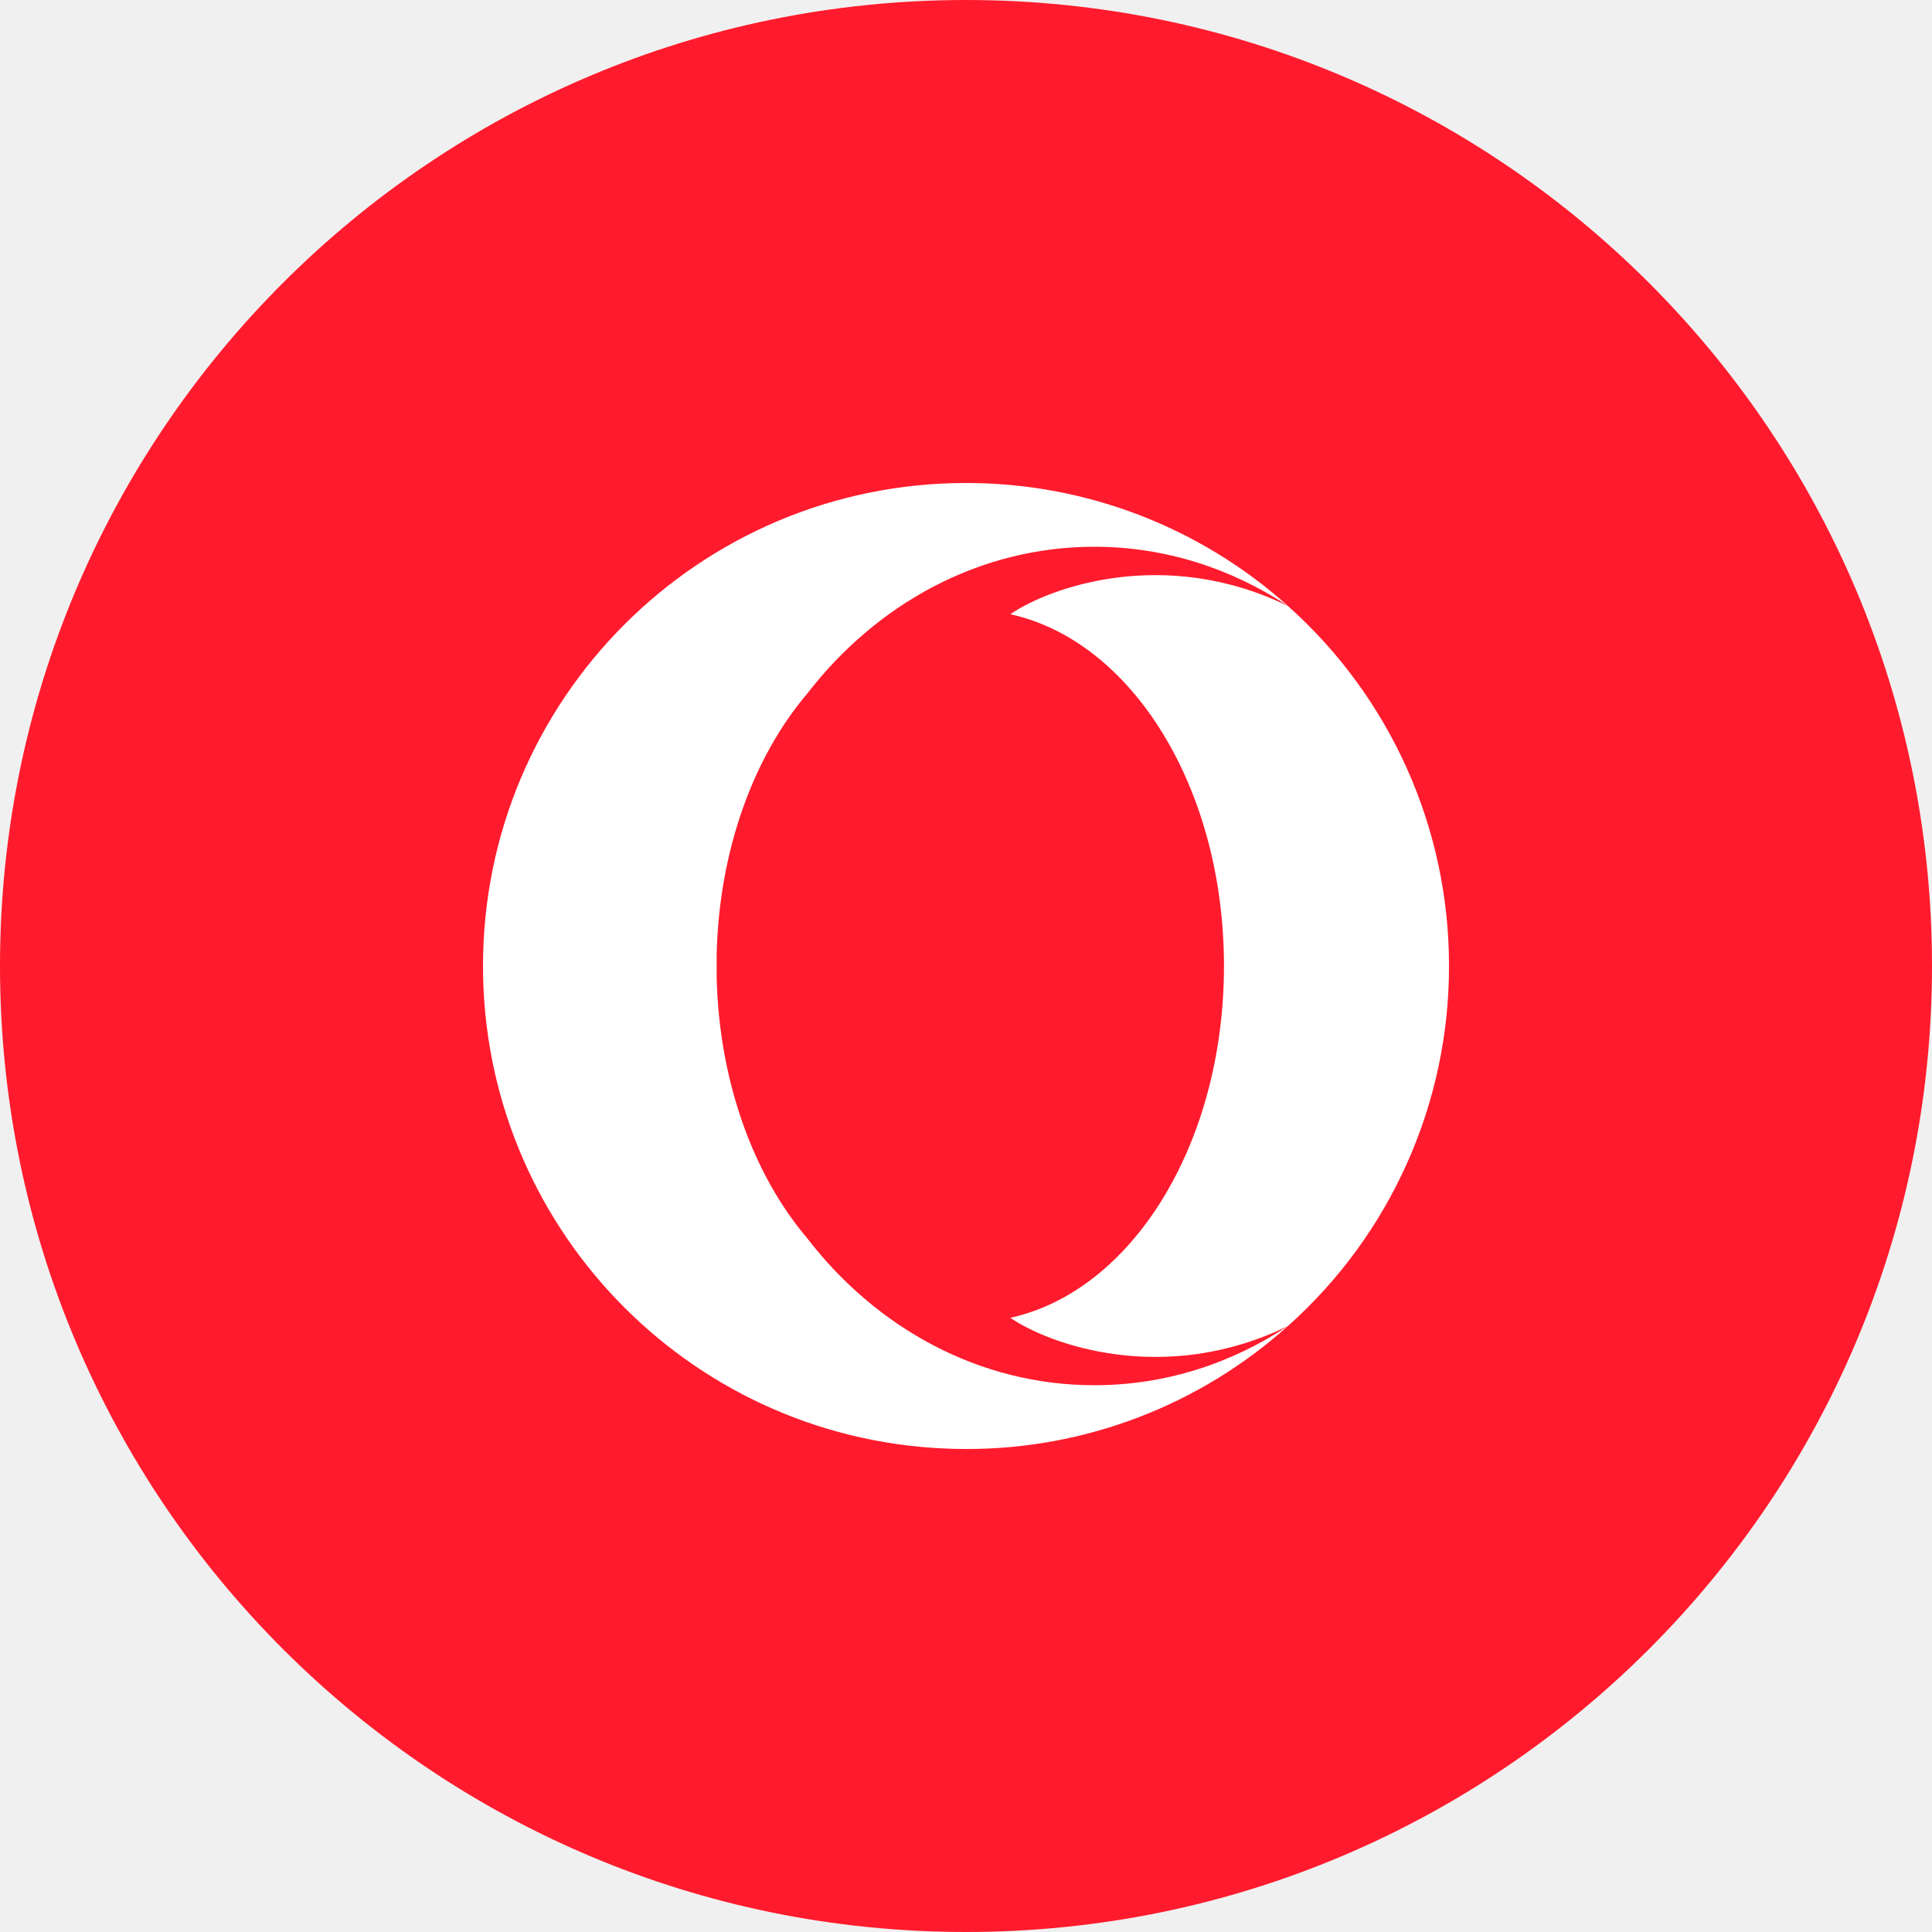
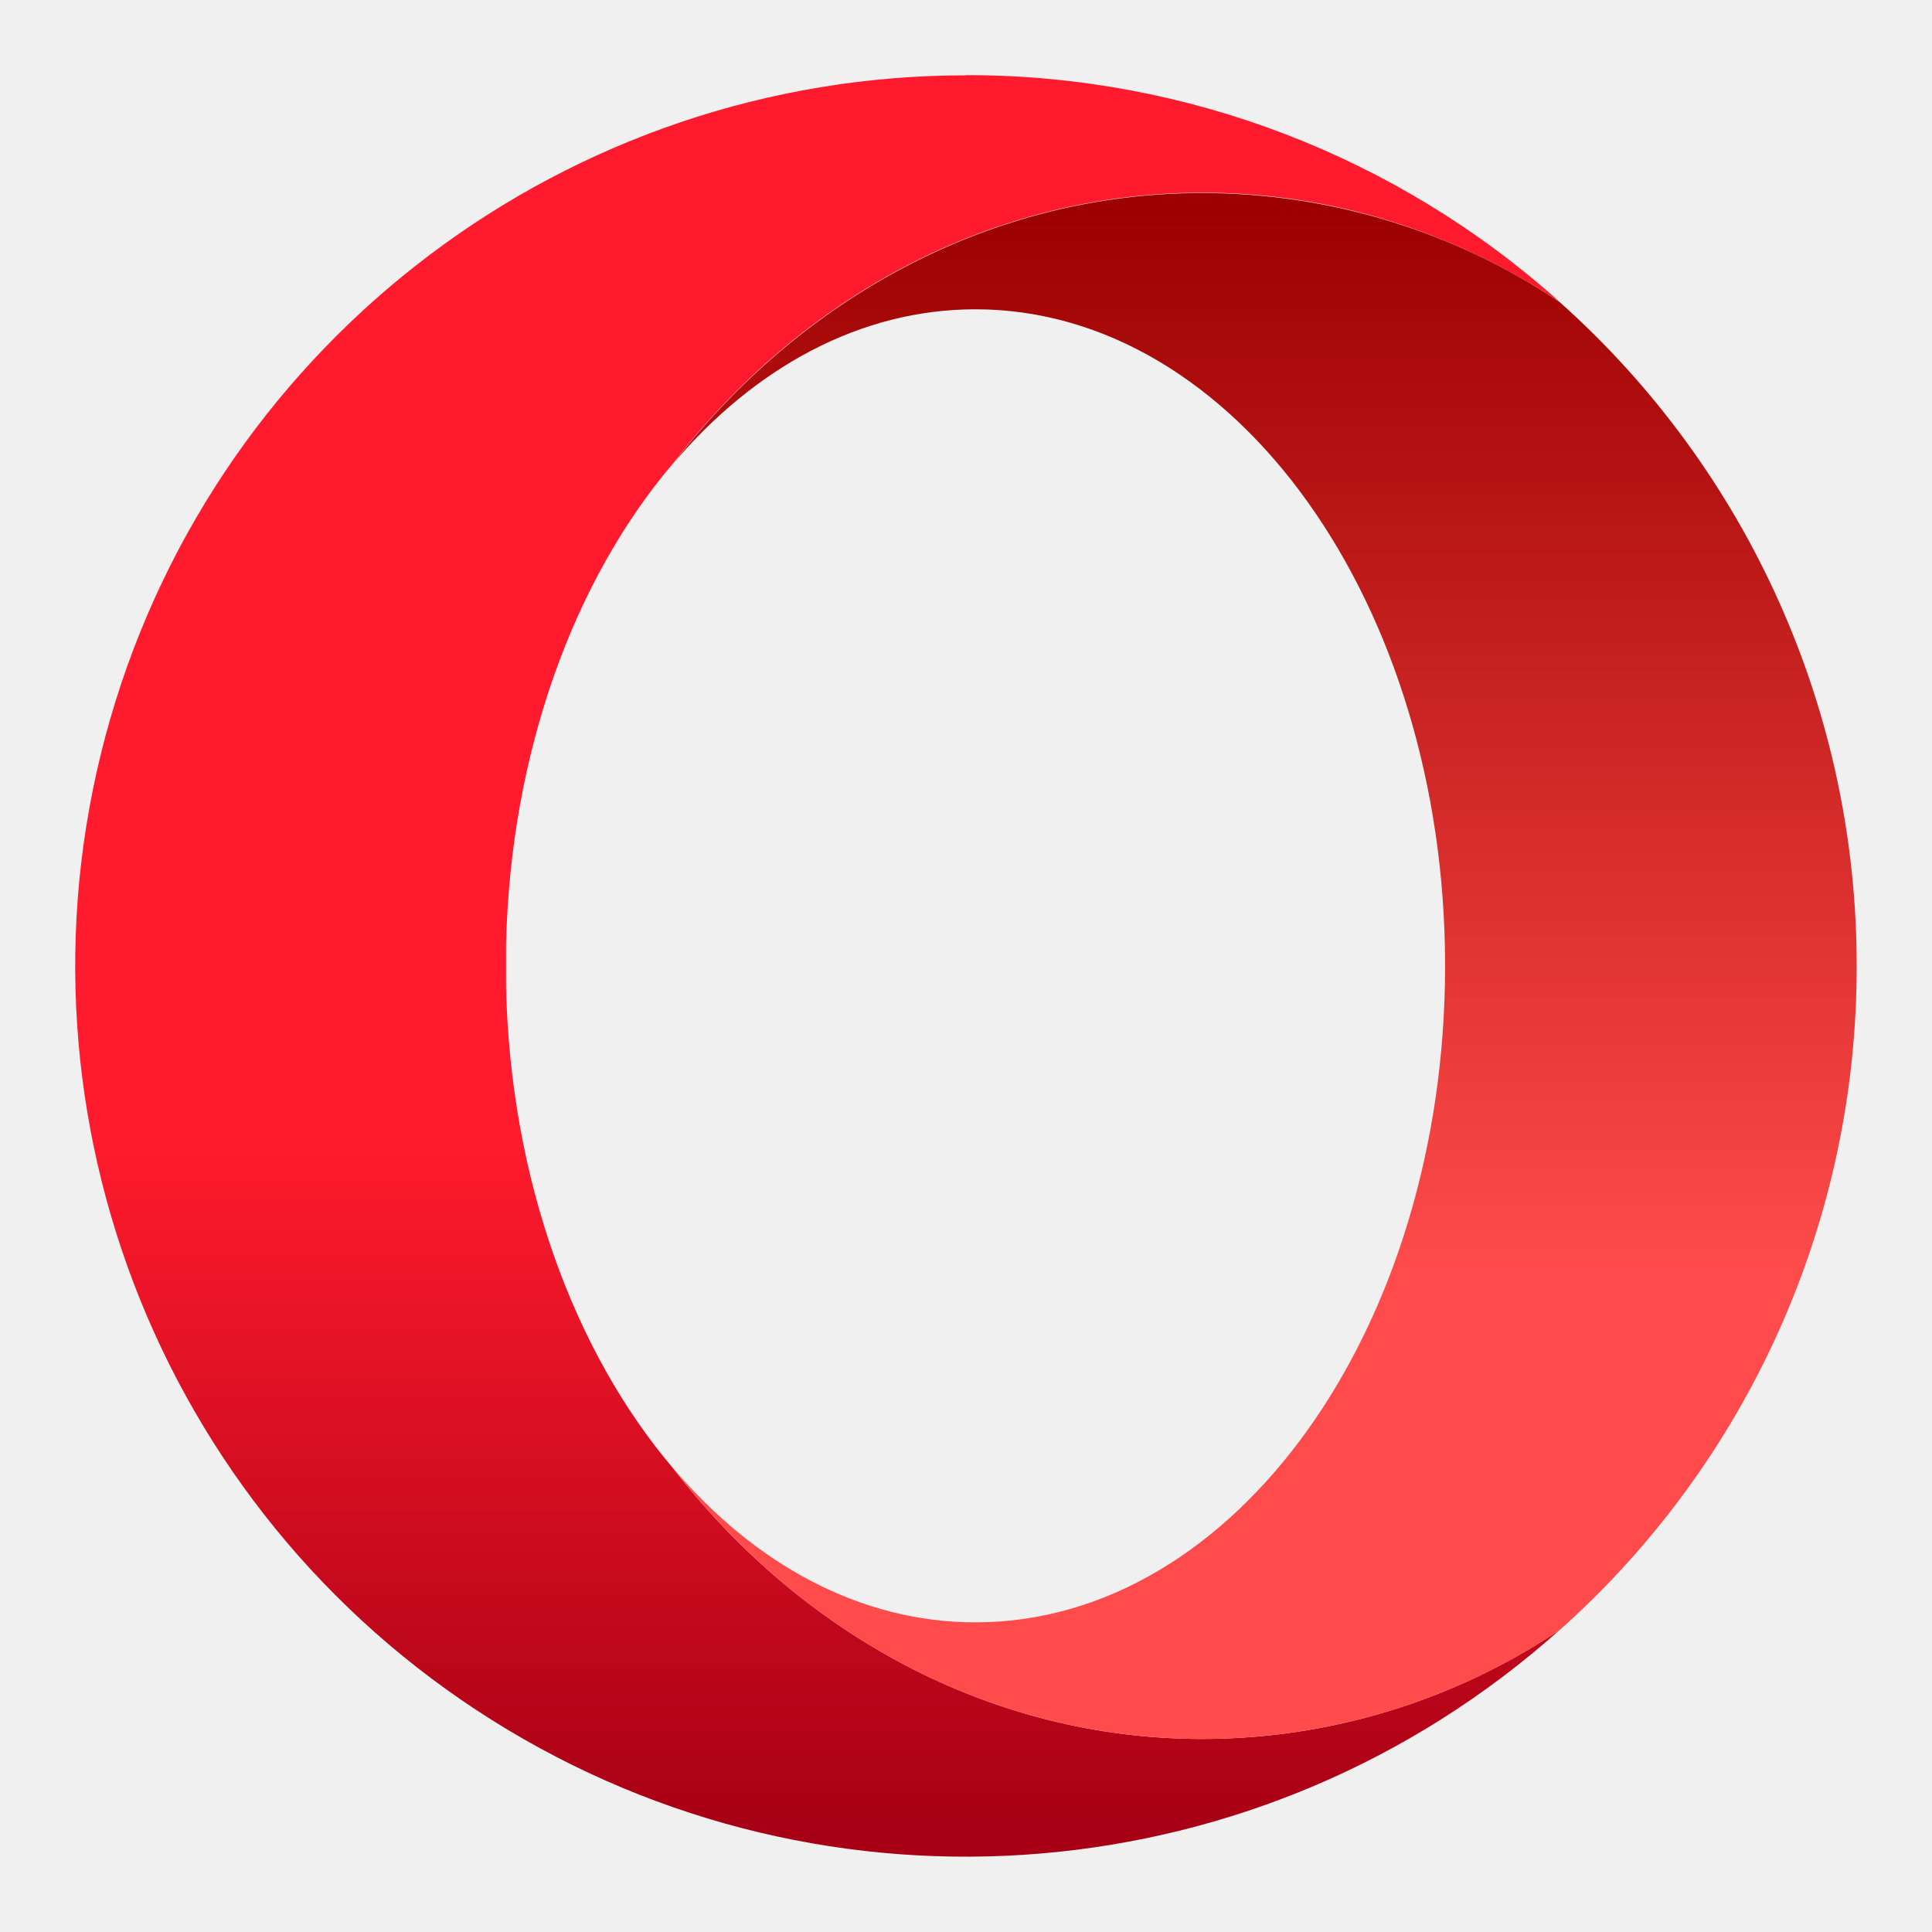
- <svg xmlns="http://www.w3.org/2000/svg" viewBox="0 0 1024 1024">
-   <circle cx="512" cy="512" r="512" style="fill:#ff1b2d" />
-   <path d="M427.75 367.74c-28.33 33.41-46.63 82.84-47.91 138.24v12c1.3 55.42 19.58 104.79 47.91 138.22 36.71 47.7 91.29 78 152.3 78 37.46 0 72.53-11.46 102.55-31.38A254.47 254.47 0 0 1 512 768c-4.1 0-8.17-.09-12.16-.3C364 761.37 256 649.3 256 512c0-141.42 114.62-256 256-256h1a255.25 255.25 0 0 1 169.66 65.17c-30-19.84-65.09-31.38-102.61-31.38-61 0-115.56 30.29-152.32 78zM768 512a255.2 255.2 0 0 1-85.38 190.83c-65.66 32-126.85 9.62-147.11-4.37C600 684.29 648.73 606.29 648.73 512S600 339.73 535.51 325.55c20.25-14 81.45-36.33 147.11-4.37A255.16 255.16 0 0 1 768 512z" style="fill:#fff" />
+ <svg xmlns="http://www.w3.org/2000/svg" viewBox="0 0 1090 1090">
+   <linearGradient id="a" x1="461" x2="461" y1="59" y2="1033" gradientUnits="userSpaceOnUse">
+     <stop offset=".6" stop-color="#ff1b2d" />
+     <stop offset="1" stop-color="#a70014" />
+   </linearGradient>
+   <linearGradient id="b" x1="714" x2="714" y1="116" y2="978" gradientUnits="userSpaceOnUse">
+     <stop offset="0" stop-color="#9c0000" />
+     <stop offset=".7" stop-color="#ff4b4b" />
+   </linearGradient>
+   <path fill="url(#a)" d="M545 42.5a502.5 502.5 0 10334.9 877.1 362.4 362.4 0 01-201.4 61.5c-119.7 0-226.8-59.4-299-153-55.6-65.6-91.5-162.5-94-271.3V533c2.5-108.8 38.4-205.8 94-271.3 72-93.6 179.3-153 299-153 73.6 0 142.5 22.5 201.4 61.6a500.8 500.8 0 00-333-127.9h-2z" />
+   <path fill="url(#b)" d="M379.6 261.8c46-54.4 105.7-87.3 170.7-87.3 146.3 0 265 166 265 370.4 0 204.6-118.6 370.4-265 370.4-65 0-124.6-32.8-170.7-87.2 72 93.6 179.2 153 299 153A363 363 0 00880 919.6 501 501 0 001047.5 545a501.1 501.1 0 00-167.6-374.6 362.4 362.4 0 00-201.4-61.5c-119.7 0-226.8 59.4-299 153" />
</svg>
